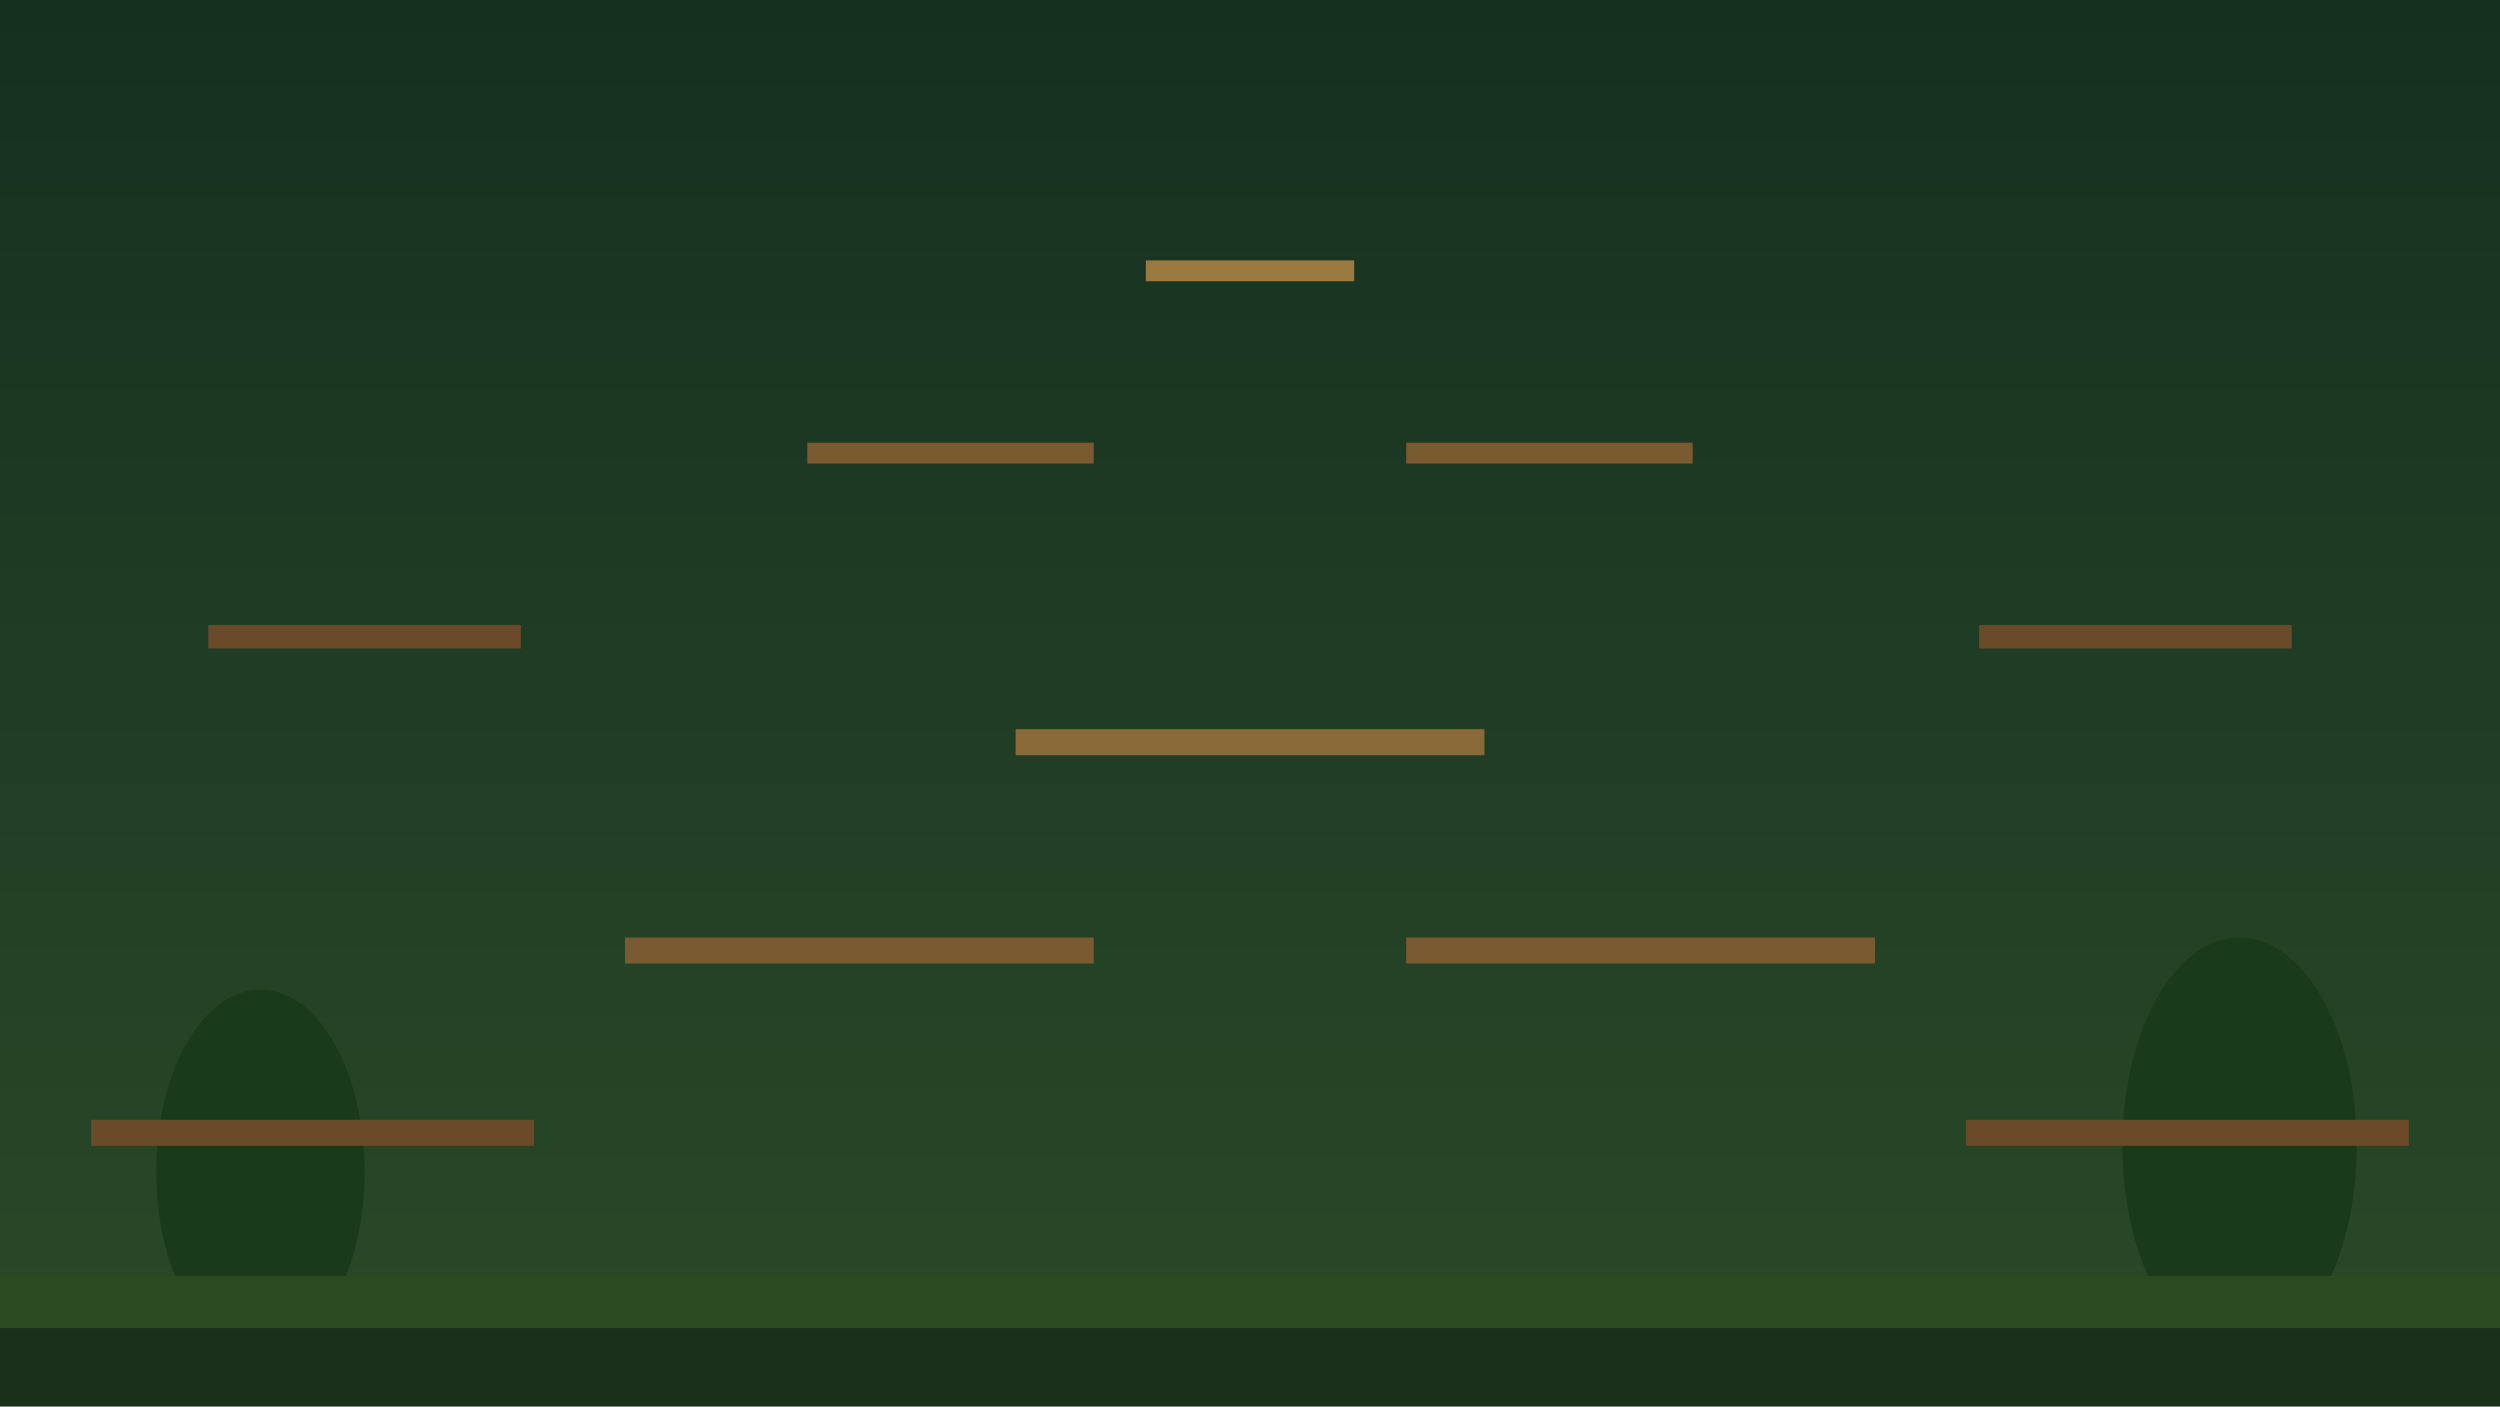
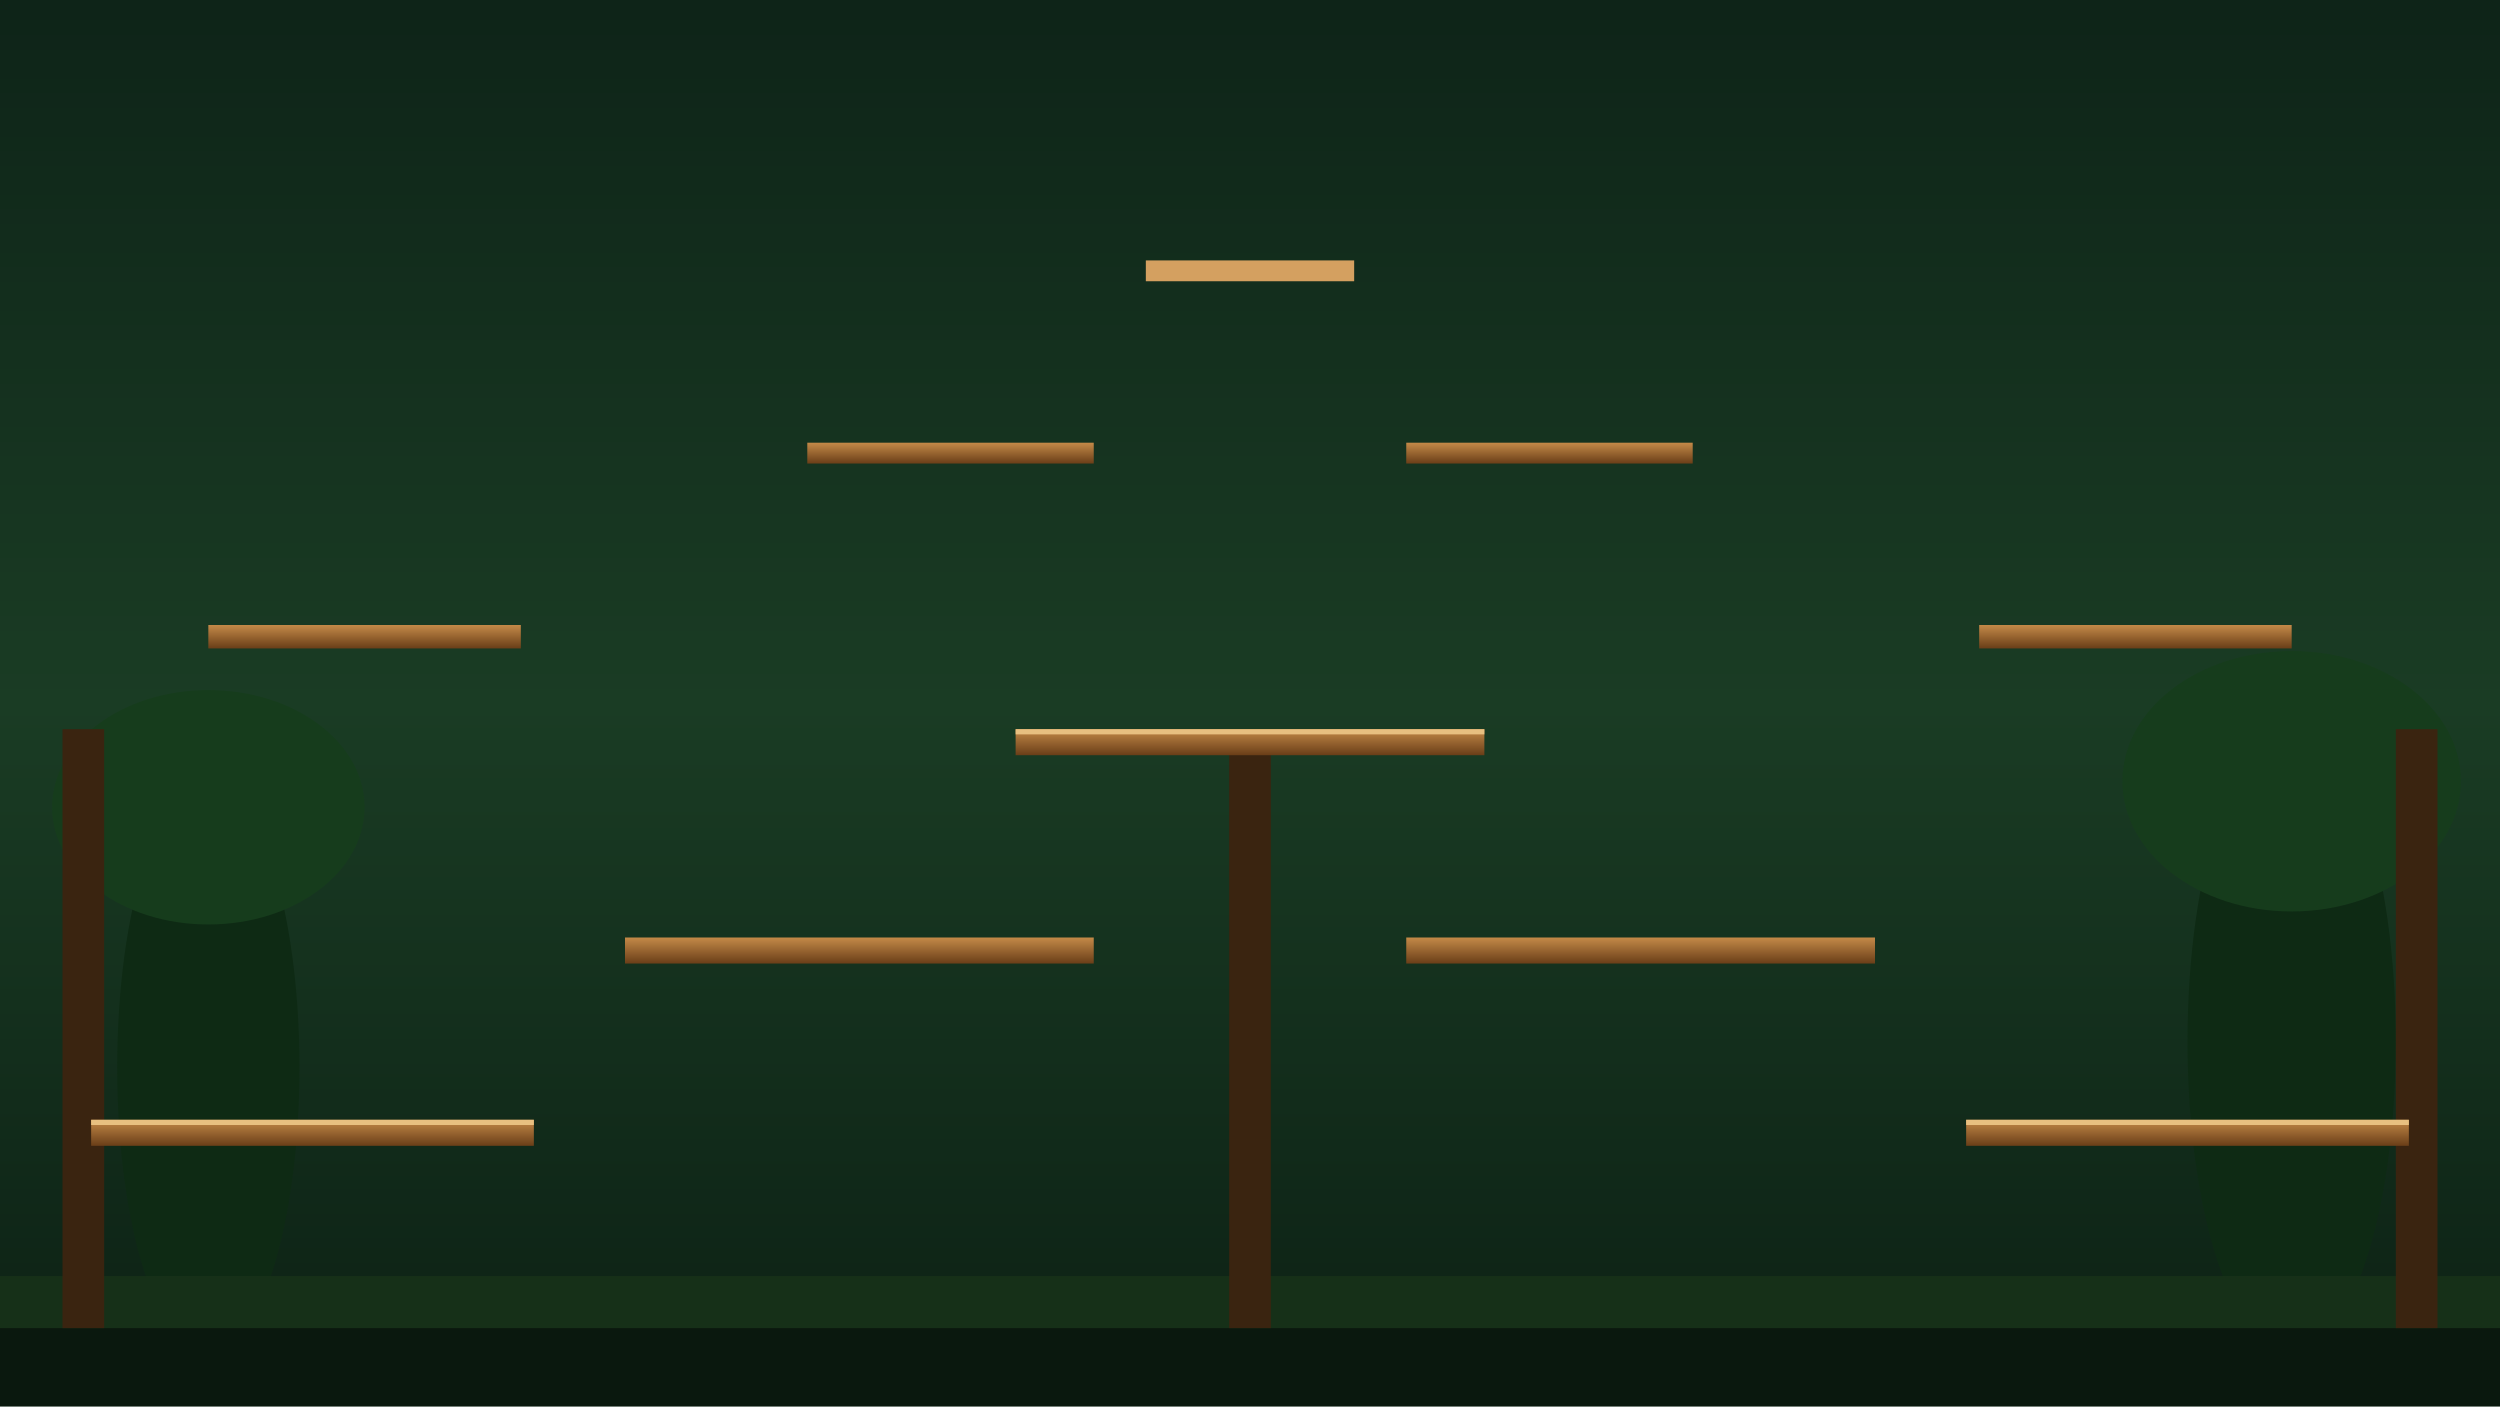
<svg xmlns="http://www.w3.org/2000/svg" viewBox="0 0 1920 1080" width="1920" height="1080">
  <defs>
-     <linearGradient id="skyf" x1="0" y1="0" x2="0" y2="1">
-       <stop offset="0" stop-color="#163020" />
-       <stop offset="1" stop-color="#2a4a28" />
+     <linearGradient id="fsky" x1="0" y1="0" x2="0" y2="1">
+       <stop offset="0" stop-color="#0e2418" />
+       <stop offset=".5" stop-color="#1a3c24" />
+       <stop offset="1" stop-color="#0c2014" />
+     </linearGradient>
+     <linearGradient id="fwood" x1="0" y1="0" x2="0" y2="1">
+       <stop offset="0" stop-color="#c48a48" />
+       <stop offset="1" stop-color="#6a3e18" />
    </linearGradient>
  </defs>
-   <rect width="1920" height="1080" fill="url(#skyf)" />
-   <ellipse cx="200" cy="900" rx="80" ry="140" fill="#1a3a1c" />
-   <ellipse cx="1720" cy="880" rx="90" ry="160" fill="#1a3a1c" />
-   <rect x="0" y="980" width="1920" height="100" fill="#2a4a22" />
-   <rect x="0" y="1020" width="1920" height="60" fill="#1a3018" />
-   <rect x="70" y="860" width="340" height="20" fill="#6a4a28" />
-   <rect x="1510" y="860" width="340" height="20" fill="#6a4a28" />
-   <rect x="480" y="720" width="360" height="20" fill="#7a5a30" />
-   <rect x="1080" y="720" width="360" height="20" fill="#7a5a30" />
-   <rect x="780" y="560" width="360" height="20" fill="#8a6a38" />
-   <rect x="160" y="480" width="240" height="18" fill="#6a4a28" />
-   <rect x="1520" y="480" width="240" height="18" fill="#6a4a28" />
-   <rect x="620" y="340" width="220" height="16" fill="#7a5a30" />
-   <rect x="1080" y="340" width="220" height="16" fill="#7a5a30" />
-   <rect x="880" y="200" width="160" height="16" fill="#9a7a40" />
+   <rect width="1920" height="1080" fill="url(#fsky)" />
+   <ellipse cx="160" cy="820" rx="70" ry="220" fill="#0e2a14" />
+   <ellipse cx="160" cy="620" rx="120" ry="90" fill="#163c1c" />
+   <ellipse cx="1760" cy="800" rx="80" ry="240" fill="#0e2a14" />
+   <ellipse cx="1760" cy="600" rx="130" ry="100" fill="#163c1c" />
+   <rect x="0" y="980" width="1920" height="100" fill="#163018" />
+   <rect x="0" y="1020" width="1920" height="60" fill="#0a180e" />
+   <rect x="48" y="560" width="32" height="460" fill="#3a2410" />
+   <rect x="1840" y="560" width="32" height="460" fill="#3a2410" />
+   <rect x="944" y="560" width="32" height="460" fill="#3a2410" />
+   <rect x="70" y="860" width="340" height="20" fill="url(#fwood)" />
+   <rect x="1510" y="860" width="340" height="20" fill="url(#fwood)" />
+   <rect x="480" y="720" width="360" height="20" fill="url(#fwood)" />
+   <rect x="1080" y="720" width="360" height="20" fill="url(#fwood)" />
+   <rect x="780" y="560" width="360" height="20" fill="url(#fwood)" />
+   <rect x="160" y="480" width="240" height="18" fill="url(#fwood)" />
+   <rect x="1520" y="480" width="240" height="18" fill="url(#fwood)" />
+   <rect x="620" y="340" width="220" height="16" fill="url(#fwood)" />
+   <rect x="1080" y="340" width="220" height="16" fill="url(#fwood)" />
+   <rect x="880" y="200" width="160" height="16" fill="#d4a060" />
+   <rect x="70" y="860" width="340" height="4" fill="#e8c080" />
+   <rect x="1510" y="860" width="340" height="4" fill="#e8c080" />
+   <rect x="780" y="560" width="360" height="4" fill="#e8c080" />
</svg>
